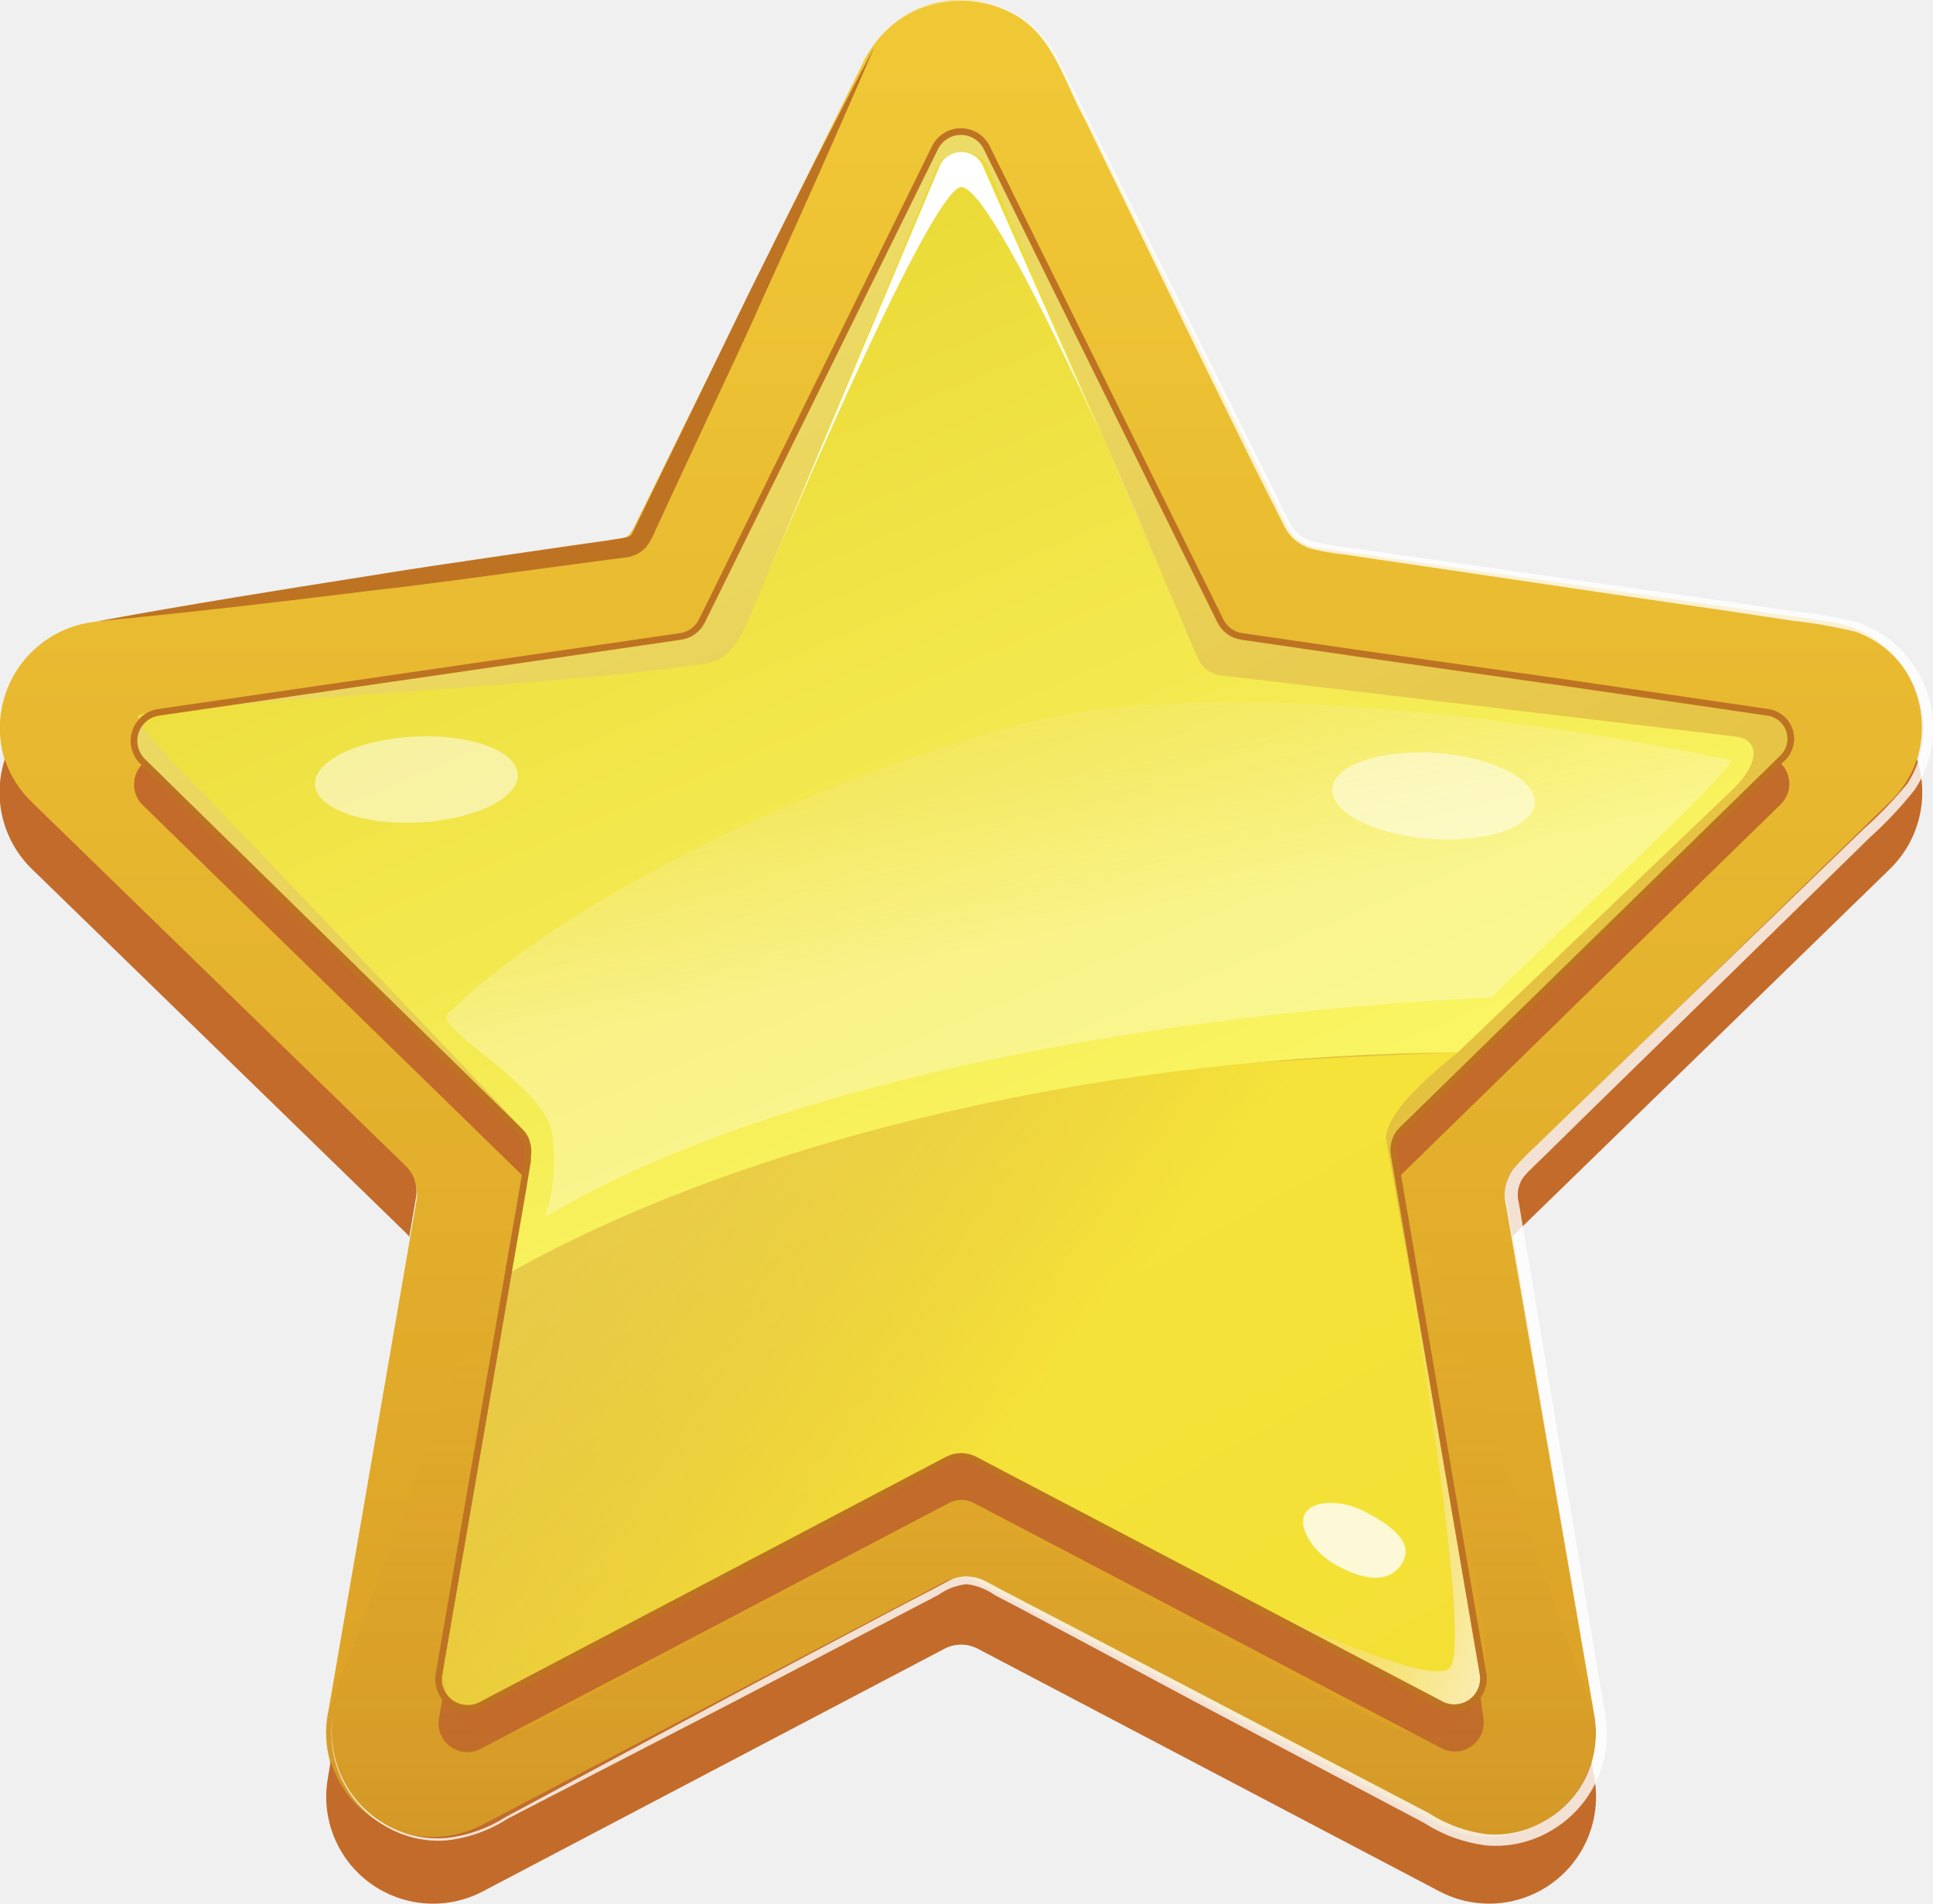
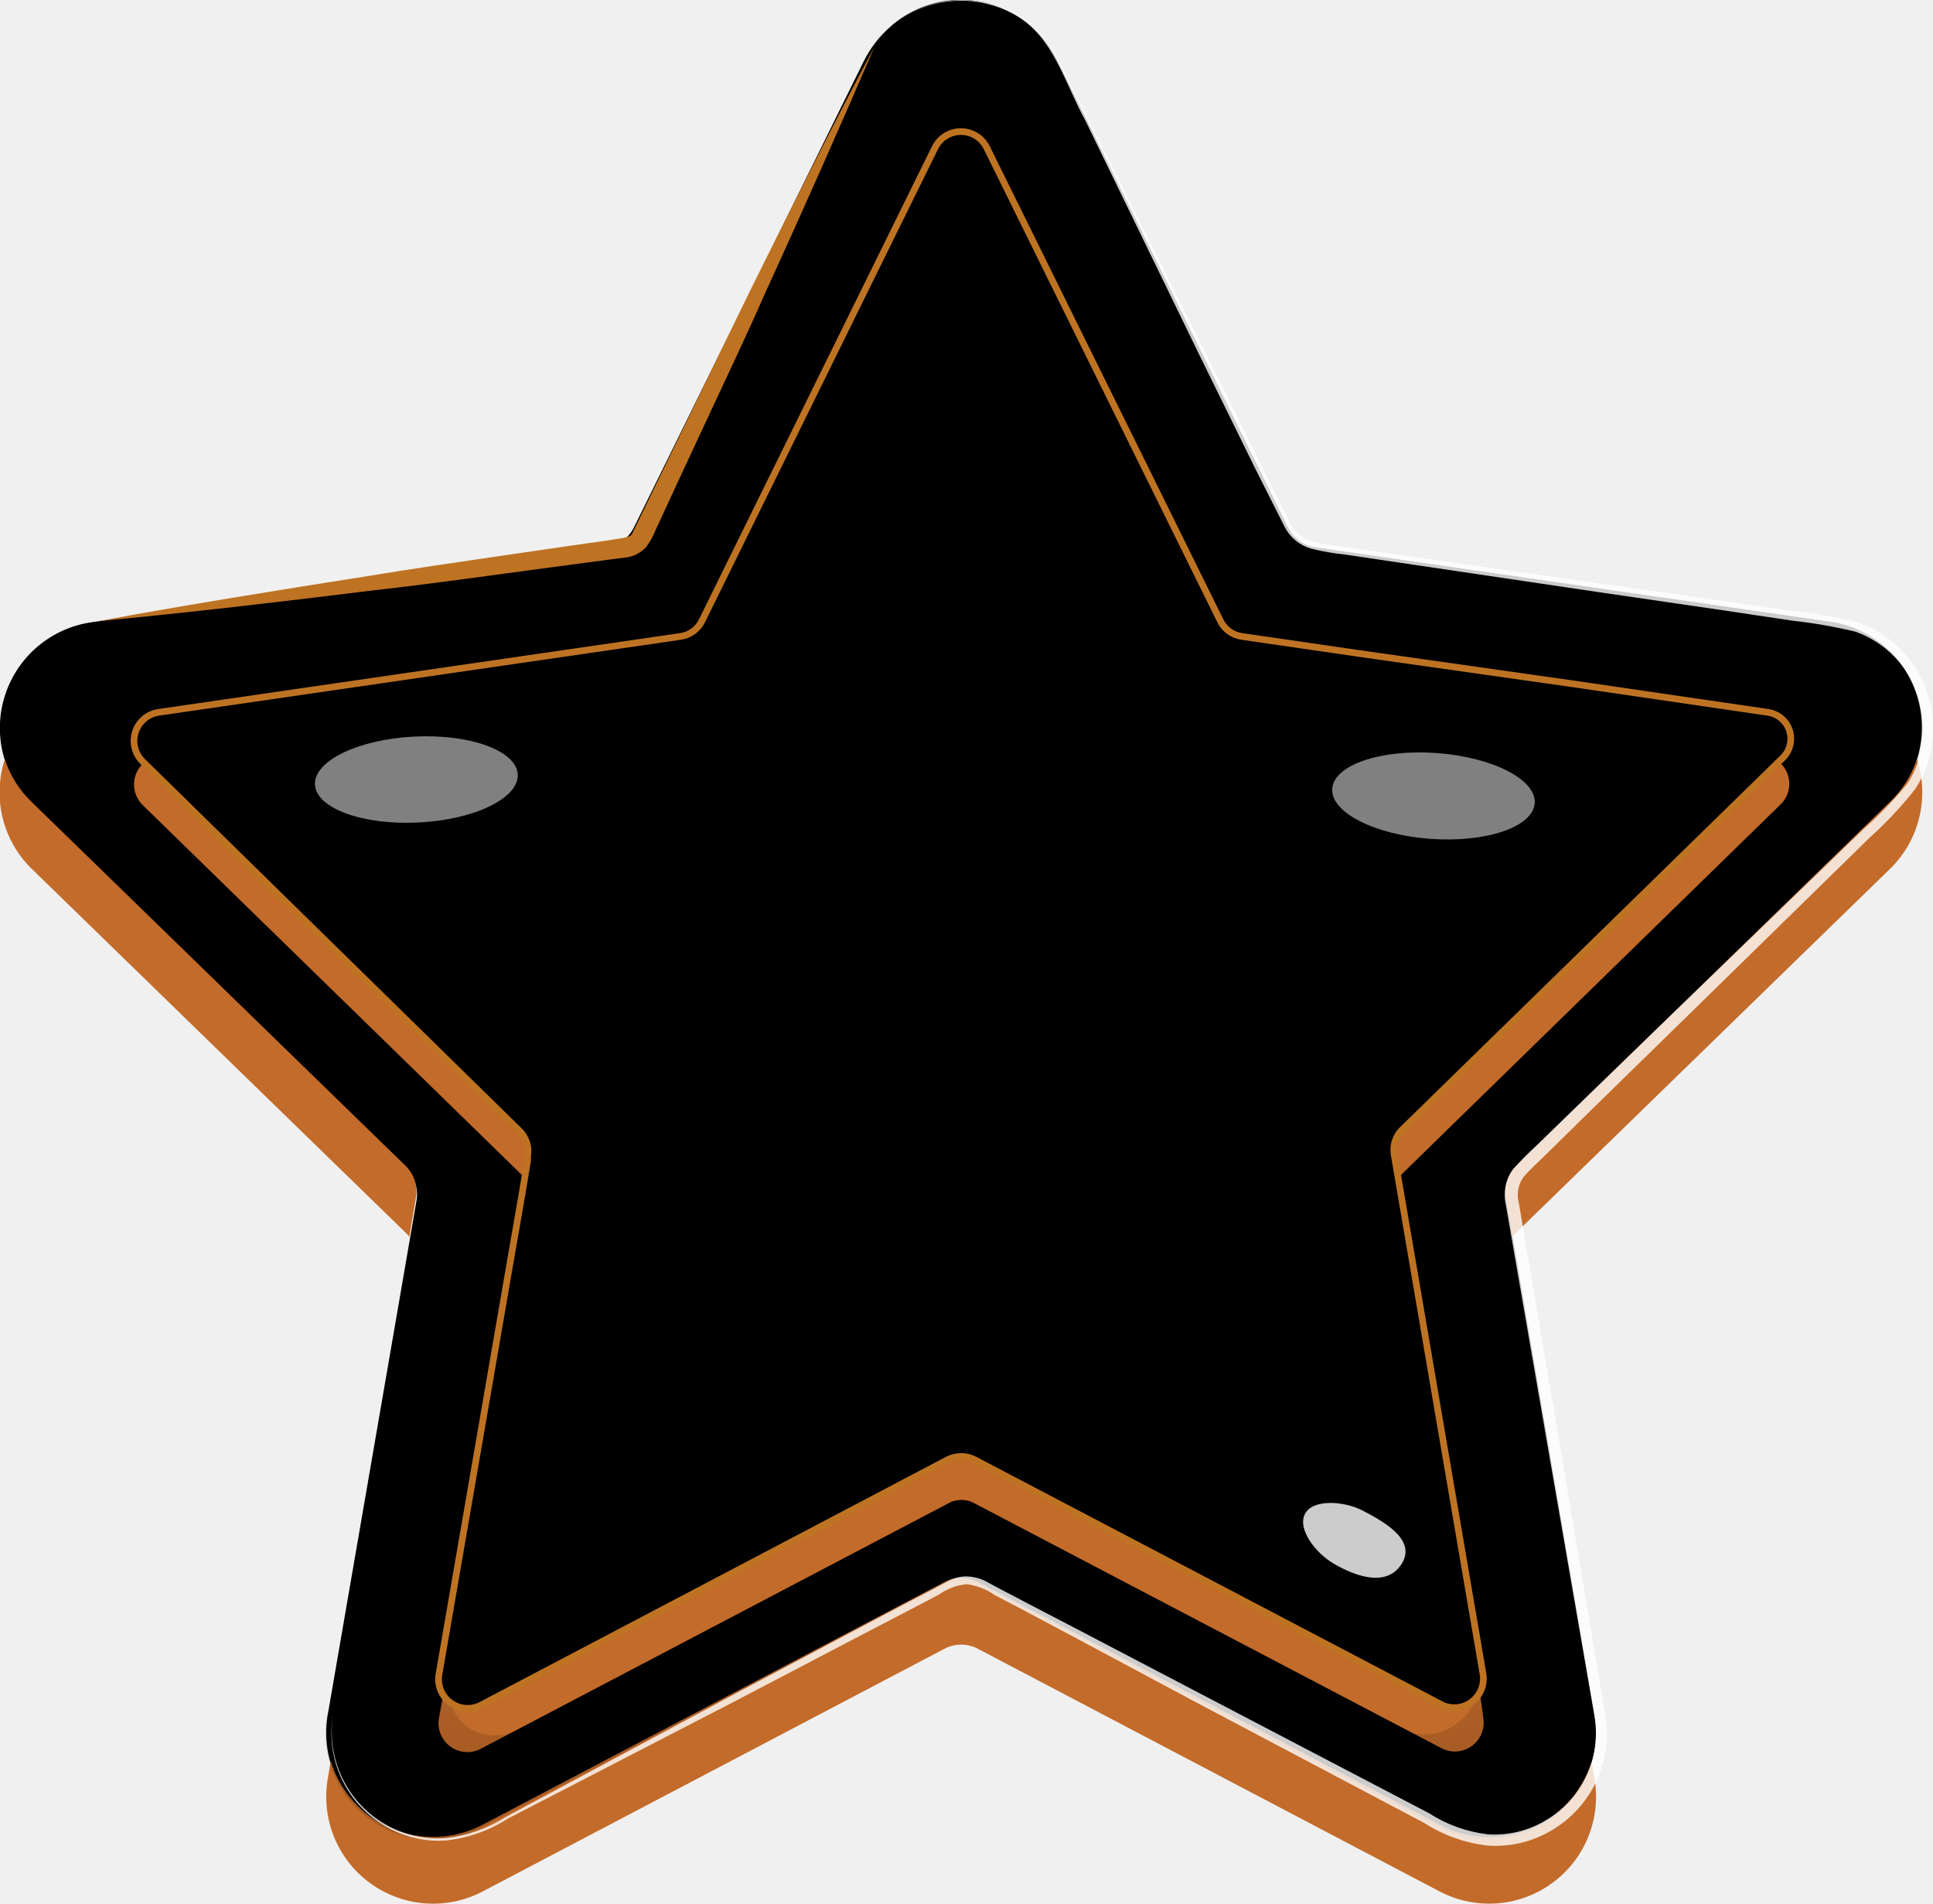
<svg xmlns="http://www.w3.org/2000/svg" xmlns:xlink="http://www.w3.org/1999/xlink" viewBox="0 0 72.36 71.26">
  <defs>
    <linearGradient id="Безымянный_градиент_4" x1="35.99" y1="1.88" x2="35.99" y2="68.61" gradientUnits="userSpaceOnUse">
-       <stop offset="0" stop-color="#f0c836" />
-       <stop offset="1" stop-color="#dba026" />
+       <stop offset="0" stopColor="#f0c836" />
+       <stop offset="1" stopColor="#dba026" />
    </linearGradient>
    <linearGradient id="Безымянный_градиент_1294" x1="23.98" y1="13.31" x2="52.55" y2="64.9" gradientUnits="userSpaceOnUse">
-       <stop offset="0" stop-color="#ecdb66" />
-       <stop offset="1" stop-color="#e1b32c" />
+       <stop offset="0" stopColor="#ecdb66" />
+       <stop offset="1" stopColor="#e1b32c" />
    </linearGradient>
    <linearGradient id="Безымянный_градиент_1328" x1="35.96" y1="43.92" x2="35.96" y2="68.77" gradientUnits="userSpaceOnUse">
-       <stop offset="0" stop-color="#f0c635" stop-opacity="0" />
-       <stop offset="1" stop-color="#af6f2e" />
+       <stop offset="0" stopColor="#f0c635" stop-opacity="0" />
+       <stop offset="1" stopColor="#af6f2e" />
    </linearGradient>
    <linearGradient id="Безымянный_градиент_1735" x1="20.56" y1="39.69" x2="40.56" y2="55.36" gradientUnits="userSpaceOnUse">
-       <stop offset="0" stop-color="#f6e135" stop-opacity="0" />
-       <stop offset=".09" stop-color="#f6e135" stop-opacity=".04" />
-       <stop offset=".24" stop-color="#f7e335" stop-opacity=".14" />
-       <stop offset=".44" stop-color="#f7e536" stop-opacity=".31" />
-       <stop offset=".66" stop-color="#f8e836" stop-opacity=".54" />
-       <stop offset=".88" stop-color="#f9eb37" stop-opacity=".8" />
+       <stop offset="0" stopColor="#f6e135" stop-opacity="0" />
+       <stop offset=".09" stopColor="#f6e135" stop-opacity=".04" />
+       <stop offset=".24" stopColor="#f7e335" stop-opacity=".14" />
+       <stop offset=".44" stopColor="#f7e536" stop-opacity=".31" />
+       <stop offset=".66" stopColor="#f8e836" stop-opacity=".54" />
+       <stop offset=".88" stopColor="#f9eb37" stop-opacity=".8" />
    </linearGradient>
    <linearGradient id="Безымянный_градиент_2" x1="27.29" y1="8.29" x2="43.47" y2="46.52" gradientUnits="userSpaceOnUse">
-       <stop offset="0" stop-color="#ead935" />
-       <stop offset="1" stop-color="#fbf766" />
+       <stop offset="0" stopColor="#ead935" />
+       <stop offset="1" stopColor="#fbf766" />
    </linearGradient>
    <linearGradient id="Безымянный_градиент_1724" x1="27.43" y1="-34.68" x2="42.94" y2="44.25" gradientUnits="userSpaceOnUse">
-       <stop offset=".59" stop-color="#efc446" stop-opacity="0" />
-       <stop offset=".61" stop-color="#f0c64d" stop-opacity=".04" />
-       <stop offset=".65" stop-color="#f1cc5f" stop-opacity=".13" />
-       <stop offset=".7" stop-color="#f4d57c" stop-opacity=".29" />
-       <stop offset=".77" stop-color="#f7e2a5" stop-opacity=".51" />
-       <stop offset=".83" stop-color="#fcf3d8" stop-opacity=".79" />
-       <stop offset=".88" stop-color="#fff" />
+       <stop offset=".59" stopColor="#efc446" stop-opacity="0" />
+       <stop offset=".61" stopColor="#f0c64d" stop-opacity=".04" />
+       <stop offset=".65" stopColor="#f1cc5f" stop-opacity=".13" />
+       <stop offset=".7" stopColor="#f4d57c" stop-opacity=".29" />
+       <stop offset=".77" stopColor="#f7e2a5" stop-opacity=".51" />
+       <stop offset=".83" stopColor="#fcf3d8" stop-opacity=".79" />
+       <stop offset=".88" stopColor="#fff" />
    </linearGradient>
    <linearGradient id="Безымянный_градиент_1304" x1="10983.14" y1="10954.42" x2="10994.32" y2="10969.92" gradientTransform="rotate(143 7311.88 3727.72)" gradientUnits="userSpaceOnUse">
-       <stop offset=".16" stop-color="#fff" />
-       <stop offset=".64" stop-color="#f6de98" stop-opacity=".44" />
-       <stop offset="1" stop-color="#efc446" stop-opacity="0" />
+       <stop offset=".16" stopColor="#fff" />
+       <stop offset=".64" stopColor="#f6de98" stop-opacity=".44" />
+       <stop offset="1" stopColor="#efc446" stop-opacity="0" />
    </linearGradient>
    <linearGradient id="Безымянный_градиент_1304-2" x1="-204.27" y1="92.08" x2="-193.06" y2="107.62" gradientTransform="rotate(.62 7080.37 21956.3)" xlink:href="#Безымянный_градиент_1304" />
    <style>.cls-2{fill:#c36b2a}.cls-13{fill:#fff}.cls-10{opacity:.58}.cls-13{opacity:.5}</style>
  </defs>
  <g id="Шар_2" data-name="Шар 2">
    <g id="Star_progress">
      <path d="M56.79 43.73a1.35 1.35 0 00-.39 1.21l3.29 19.24a4 4 0 01-5.8 4.21l-17.28-9.08a1.34 1.34 0 00-1.26 0l-17.28 9.08a4 4 0 01-5.8-4.22l3-17.37.32-1.86a1.35 1.35 0 00-.39-1.21l-14-13.62a4 4 0 012.22-6.82l19.31-2.8a1.39 1.39 0 001-.75l8.63-17.5A4.18 4.18 0 0133.33 1l.1-.09a4 4 0 016.14 1.32l8.64 17.5a1.39 1.39 0 001 .75l5.46.79 13.85 2a4 4 0 012.22 6.82z" fill="url(#Безымянный_градиент_4)" />
      <path class="cls-2" d="M19.47 43.91L5.34 30.13a1.08 1.08 0 01.16-1.67l14 13.61a1.06 1.06 0 01.31 1l-.18 1zM55.53 64.32A1.08 1.08 0 0154 65.45l-17.51-9.18a1 1 0 00-1 0L18 65.45a1.08 1.08 0 01-1.57-1.13l.18-1a1.09 1.09 0 001.39.33l17.47-9.19a1.1 1.1 0 011 0L54 63.62a1.09 1.09 0 001.39-.33zM66.63 30.13L52.51 43.91l-.14.15-.18-1a1.06 1.06 0 01.32-1l14-13.61a1.07 1.07 0 01.12 1.68z" />
      <path d="M52.19 43.22l3.33 19.46A1.08 1.08 0 0154 63.81l-17.52-9.18a1 1 0 00-1 0L18 63.81a1.07 1.07 0 01-1.56-1.13l3.08-18 .26-1.48a1.05 1.05 0 00-.32-.95L5.35 28.49a1.08 1.08 0 01.59-1.84l19.53-2.83a1.11 1.11 0 00.81-.59L35 5.53a1.08 1.08 0 011.93 0l8.74 17.7a1.13 1.13 0 00.81.59l4.34.63L66 26.65a1.08 1.08 0 01.6 1.84L52.5 42.27a1 1 0 00-.31.95z" fill="url(#Безымянный_градиент_1294)" />
      <path class="cls-2" d="M15.18 46.13l-14-13.62a4 4 0 01-1-4.09 3.91 3.91 0 001 1.59l14 13.62a1.34 1.34 0 01.39 1.2l-.25 1.46a1.07 1.07 0 00-.14-.16zM59.69 66.58a4 4 0 01-5.8 4.21l-17.28-9.08a1.34 1.34 0 00-1.26 0l-17.28 9.08a4 4 0 01-5.8-4.22l.11-.66a4 4 0 005.69 2.38l17.28-9.08a1.34 1.34 0 011.26 0l17.28 9.08a4 4 0 005.69-2.37zM70.76 32.51l-14 13.62a1.07 1.07 0 00-.14.16l-.25-1.46a1.34 1.34 0 01.39-1.2l14-13.63a3.91 3.91 0 001-1.59 4 4 0 01-1 4.1z" />
      <path d="M59.67 64.18l-7.48-21 3.35 17.57c.5 2.9-1.11 5.11-3.72 3.75l-15.31-8.01a1.19 1.19 0 00-1.13 0l-15.31 8c-2.6 1.37-3.86-.53-3.36-3.42l2.54-14.82.21-1.25-7.22 19.18a4 4 0 005.81 4.21l17.27-9.08a1.36 1.36 0 011.27 0l17.27 9.08a4 4 0 005.81-4.21z" fill="url(#Безымянный_градиент_1328)" opacity=".16" />
      <path d="M37.48 40.58c-8.16 1-11.41 2.79-18.22 5.71l-2.84 16.39A1.07 1.07 0 0018 63.81l17.47-9.18a1.06 1.06 0 011 0l17.47 9.18a1.07 1.07 0 001.56-1.13l-3.62-20.07c0-1.16 2.44-3 2.69-3.22 0 0-9.64.32-17.09 1.19z" fill="url(#Безымянный_градиент_1735)" />
      <path d="M64.93 29.48l-10.36 9.91c-12.58.07-26.08 3-35.43 8.21l.39-2.24.25-2.36a1 1 0 000-.48C19.7 42.32 7.8 29.89 7.8 29.89c-.31-.31-2.75-2.73-2.63-3.1s15.76-1.12 20.67-1.88c.86-.14 1.5.08 2.37-2.17l6.85-16.45a1.08 1.08 0 011.94 0l7.86 18.39a1.06 1.06 0 00.81.59L65 27.57c.81.12.93.89-.07 1.91z" fill="url(#Безымянный_градиент_2)" />
      <path d="M51 56.53c.7.37 2.06 1.07 1.47 2s-1.82.41-2.53 0-1.38-1.31-1.09-1.87 1.44-.49 2.15-.13z" opacity=".8" fill="#fff" />
      <path d="M38.11 27.13c-8 2.16-17 6.56-21.36 10.82-.54.52 3.57 2.63 3.91 4.42a6.6 6.6 0 01-.26 3.18c12.74-7.55 35.43-8.21 35.43-8.21 2.91-2.91 8-7.43 9-8.88.04 0-17.38-3.84-26.72-1.33z" opacity=".3" fill="url(#Безымянный_градиент_1724)" />
      <path d="M54.24 62.46c-1.42 1-14.89-6.23-14.89-6.23l14.21 7.38c.74.45 2.17.06 1.95-.78l-3.24-18s3.02 16.87 1.97 17.63z" fill="url(#Безымянный_градиент_1304)" />
-       <path d="M52.5 42.27a1.06 1.06 0 00-.31.95l3.33 19.46A1.09 1.09 0 0154 63.82l-17.52-9.19a1.1 1.1 0 00-1 0L18 63.82a1.09 1.09 0 01-1.57-1.14L19.14 47l.39-2.24.22-1.32v-.17a1.06 1.06 0 00-.31-.95L5.34 28.5a1.08 1.08 0 01.6-1.84l19.53-2.84a1.06 1.06 0 00.81-.59L35 5.53a1.08 1.08 0 011.94 0l8.74 17.7a1.06 1.06 0 00.81.59l4.33.63 7.05 1 .92.13 7.39 1.08a1 1 0 01.55 1.71L52.87 41.91z" fill="none" stroke="#be7323" stroke-miterlimit="10" stroke-width=".25" />
+       <path d="M52.5 42.27a1.06 1.06 0 00-.31.95l3.33 19.46A1.09 1.09 0 0154 63.82l-17.52-9.19a1.1 1.1 0 00-1 0L18 63.82a1.09 1.09 0 01-1.57-1.14L19.14 47l.39-2.24.22-1.32v-.17a1.06 1.06 0 00-.31-.95L5.34 28.5a1.08 1.08 0 01.6-1.84l19.53-2.84a1.06 1.06 0 00.81-.59L35 5.53a1.08 1.08 0 011.94 0l8.74 17.7a1.06 1.06 0 00.81.59l4.33.63 7.05 1 .92.13 7.39 1.08a1 1 0 01.55 1.71L52.87 41.91z" fill="none" stroke="#be7323" strokeMiterlimit="10" stroke-width=".25" />
      <ellipse class="cls-13" cx="15.59" cy="29.17" rx="3.8" ry="1.61" transform="rotate(-2.86 15.7 29.25)" />
      <ellipse class="cls-13" cx="53.68" cy="29.79" rx="1.61" ry="3.8" transform="rotate(-85.88 53.67 29.8)" />
      <path d="M36 7c1.45.13 7.57 14.58 7.57 14.58L36.83 6.3a.89.89 0 00-1.69 0l-6.78 16.1S34.81 6.93 36 7z" fill="url(#Безымянный_градиент_1304-2)" />
      <path d="M33.43.92A4.11 4.11 0 0138 .51a4.16 4.16 0 011.64 1.76l1.09 2.17 4.34 8.66 2.16 4.34 1.08 2.18a1.36 1.36 0 00.85.65 10 10 0 001.16.2l9.6 1.37 4.8.68 2.4.35a17.53 17.53 0 012.42.42 4.19 4.19 0 012.82 3.85 4.07 4.07 0 01-.68 2.41A14.44 14.44 0 0170 31.34l-6.93 6.78-3.47 3.39-1.73 1.7c-.27.27-.62.58-.83.83a1.15 1.15 0 00-.18 1l3.23 19.12a4.19 4.19 0 01-2 4.34 4.09 4.09 0 01-2.44.57 5.54 5.54 0 01-2.33-.84l-8.57-4.53-4.3-2.3-2.14-1.14-1.07-.56a2.35 2.35 0 00-1.05-.41 2.21 2.21 0 00-1.06.4l-1.07.56-2.15 1.12-4.3 2.25L19 68.07a5.3 5.3 0 01-2.28.81 3.9 3.9 0 01-2.34-.56 4 4 0 01-1.91-4.15 4 4 0 001.94 4.1 3.93 3.93 0 002.3.52 5.22 5.22 0 002.23-.79l8.56-4.6 4.28-2.27L33.92 60l1.08-.56.54-.29a1.44 1.44 0 01.65-.15 1.67 1.67 0 01.65.15l.54.29 1.07.56 2.15 1.12 4.3 2.25 8.59 4.49a5.19 5.19 0 002.18.79 3.73 3.73 0 002.21-.53 3.77 3.77 0 001.8-3.93l-3.31-19.1a1.63 1.63 0 01.28-1.34 12.39 12.39 0 01.88-.89l1.74-1.69 3.48-3.37 7-6.76a15.53 15.53 0 001.65-1.71 3.74 3.74 0 00.6-2.18 3.83 3.83 0 00-2.55-3.51 18.85 18.85 0 00-2.35-.41l-2.4-.36-4.8-.7-9.59-1.42a9 9 0 01-1.21-.21 1.61 1.61 0 01-1-.8L47 17.56l-2.14-4.35-4.24-8.72C39.85 3.1 39.44 1.37 38 .56a4.09 4.09 0 00-4.57.36z" fill="#fff" opacity=".8" />
      <path d="M3.66 23.25c3.36-.62 6.74-1.16 10.11-1.69 1.69-.28 3.38-.52 5.07-.77l2.54-.37 1.27-.18c.41-.07.93-.11 1-.24l4.44-9.14c1.52-3.06 3.05-6.12 4.66-9.14a468.37 468.37 0 01-4.17 9.39c-.69 1.57-1.43 3.11-2.15 4.66l-1.08 2.32-.54 1.17-.27.58a2.73 2.73 0 01-.35.63 1.22 1.22 0 01-.8.4l-.64.08-1.27.17-2.54.34c-1.69.23-3.39.46-5.09.65-3.39.42-6.79.82-10.19 1.14z" fill="#be7323" />
    </g>
  </g>
</svg>
